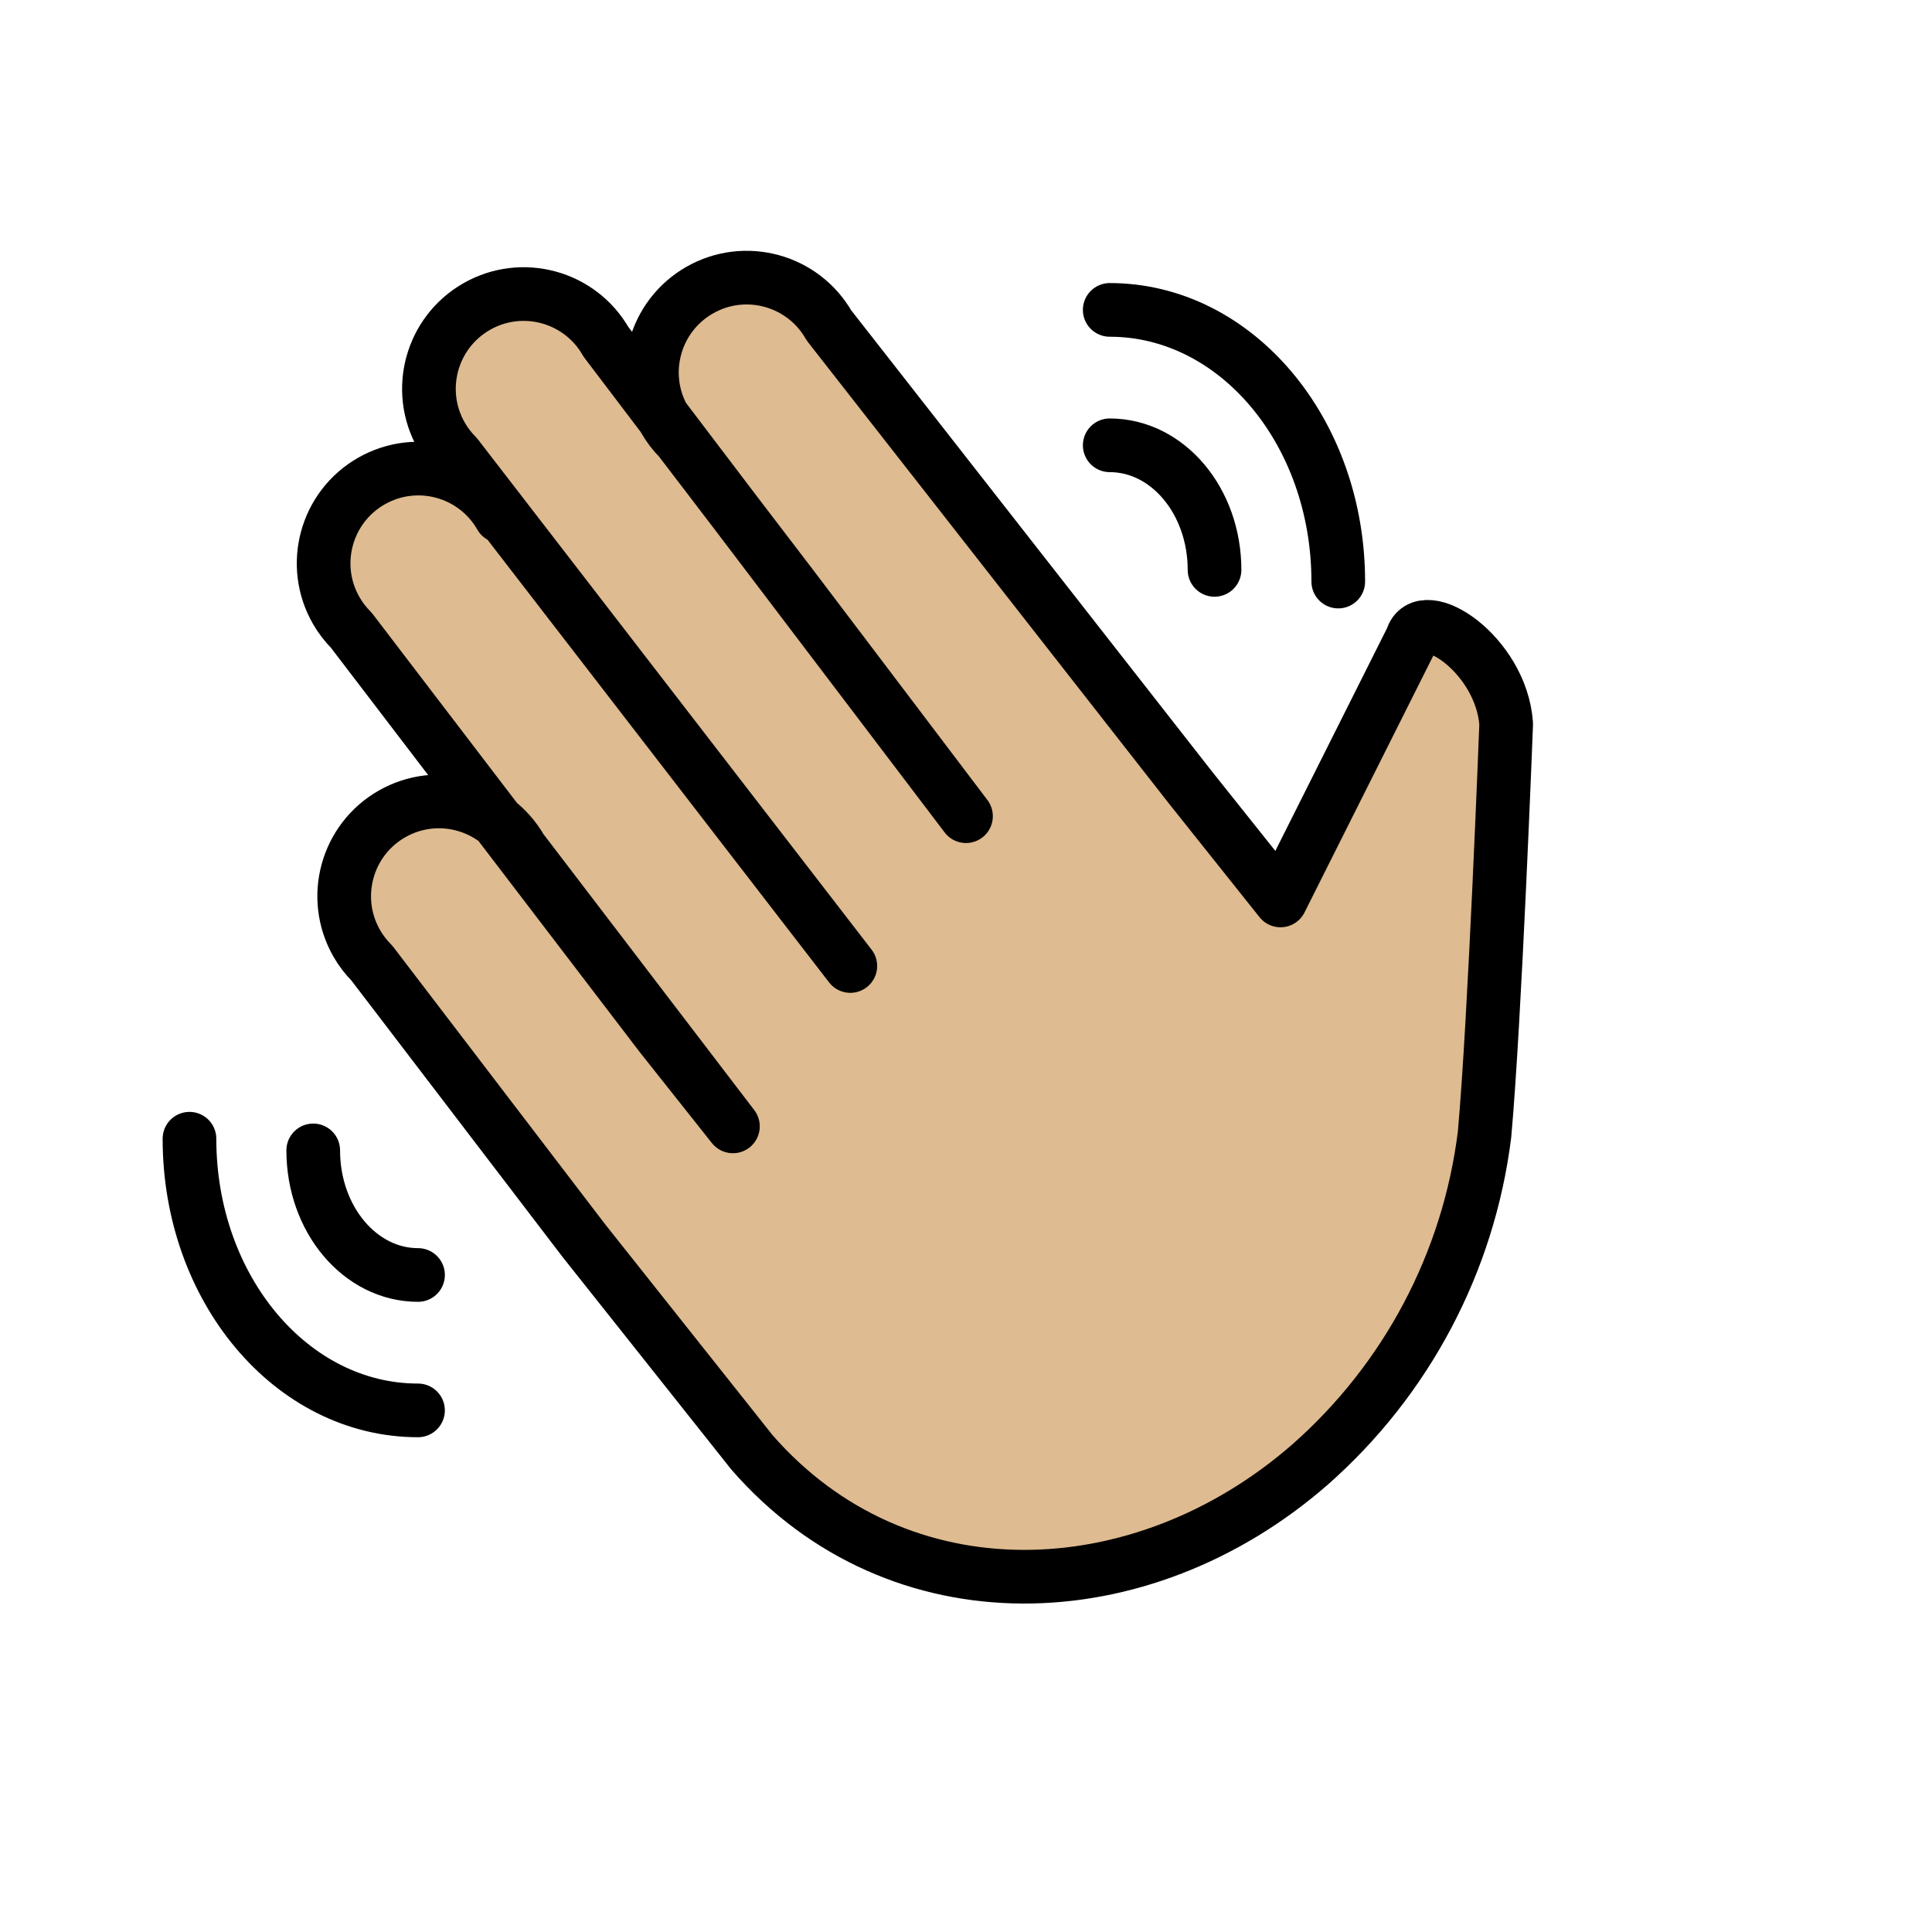
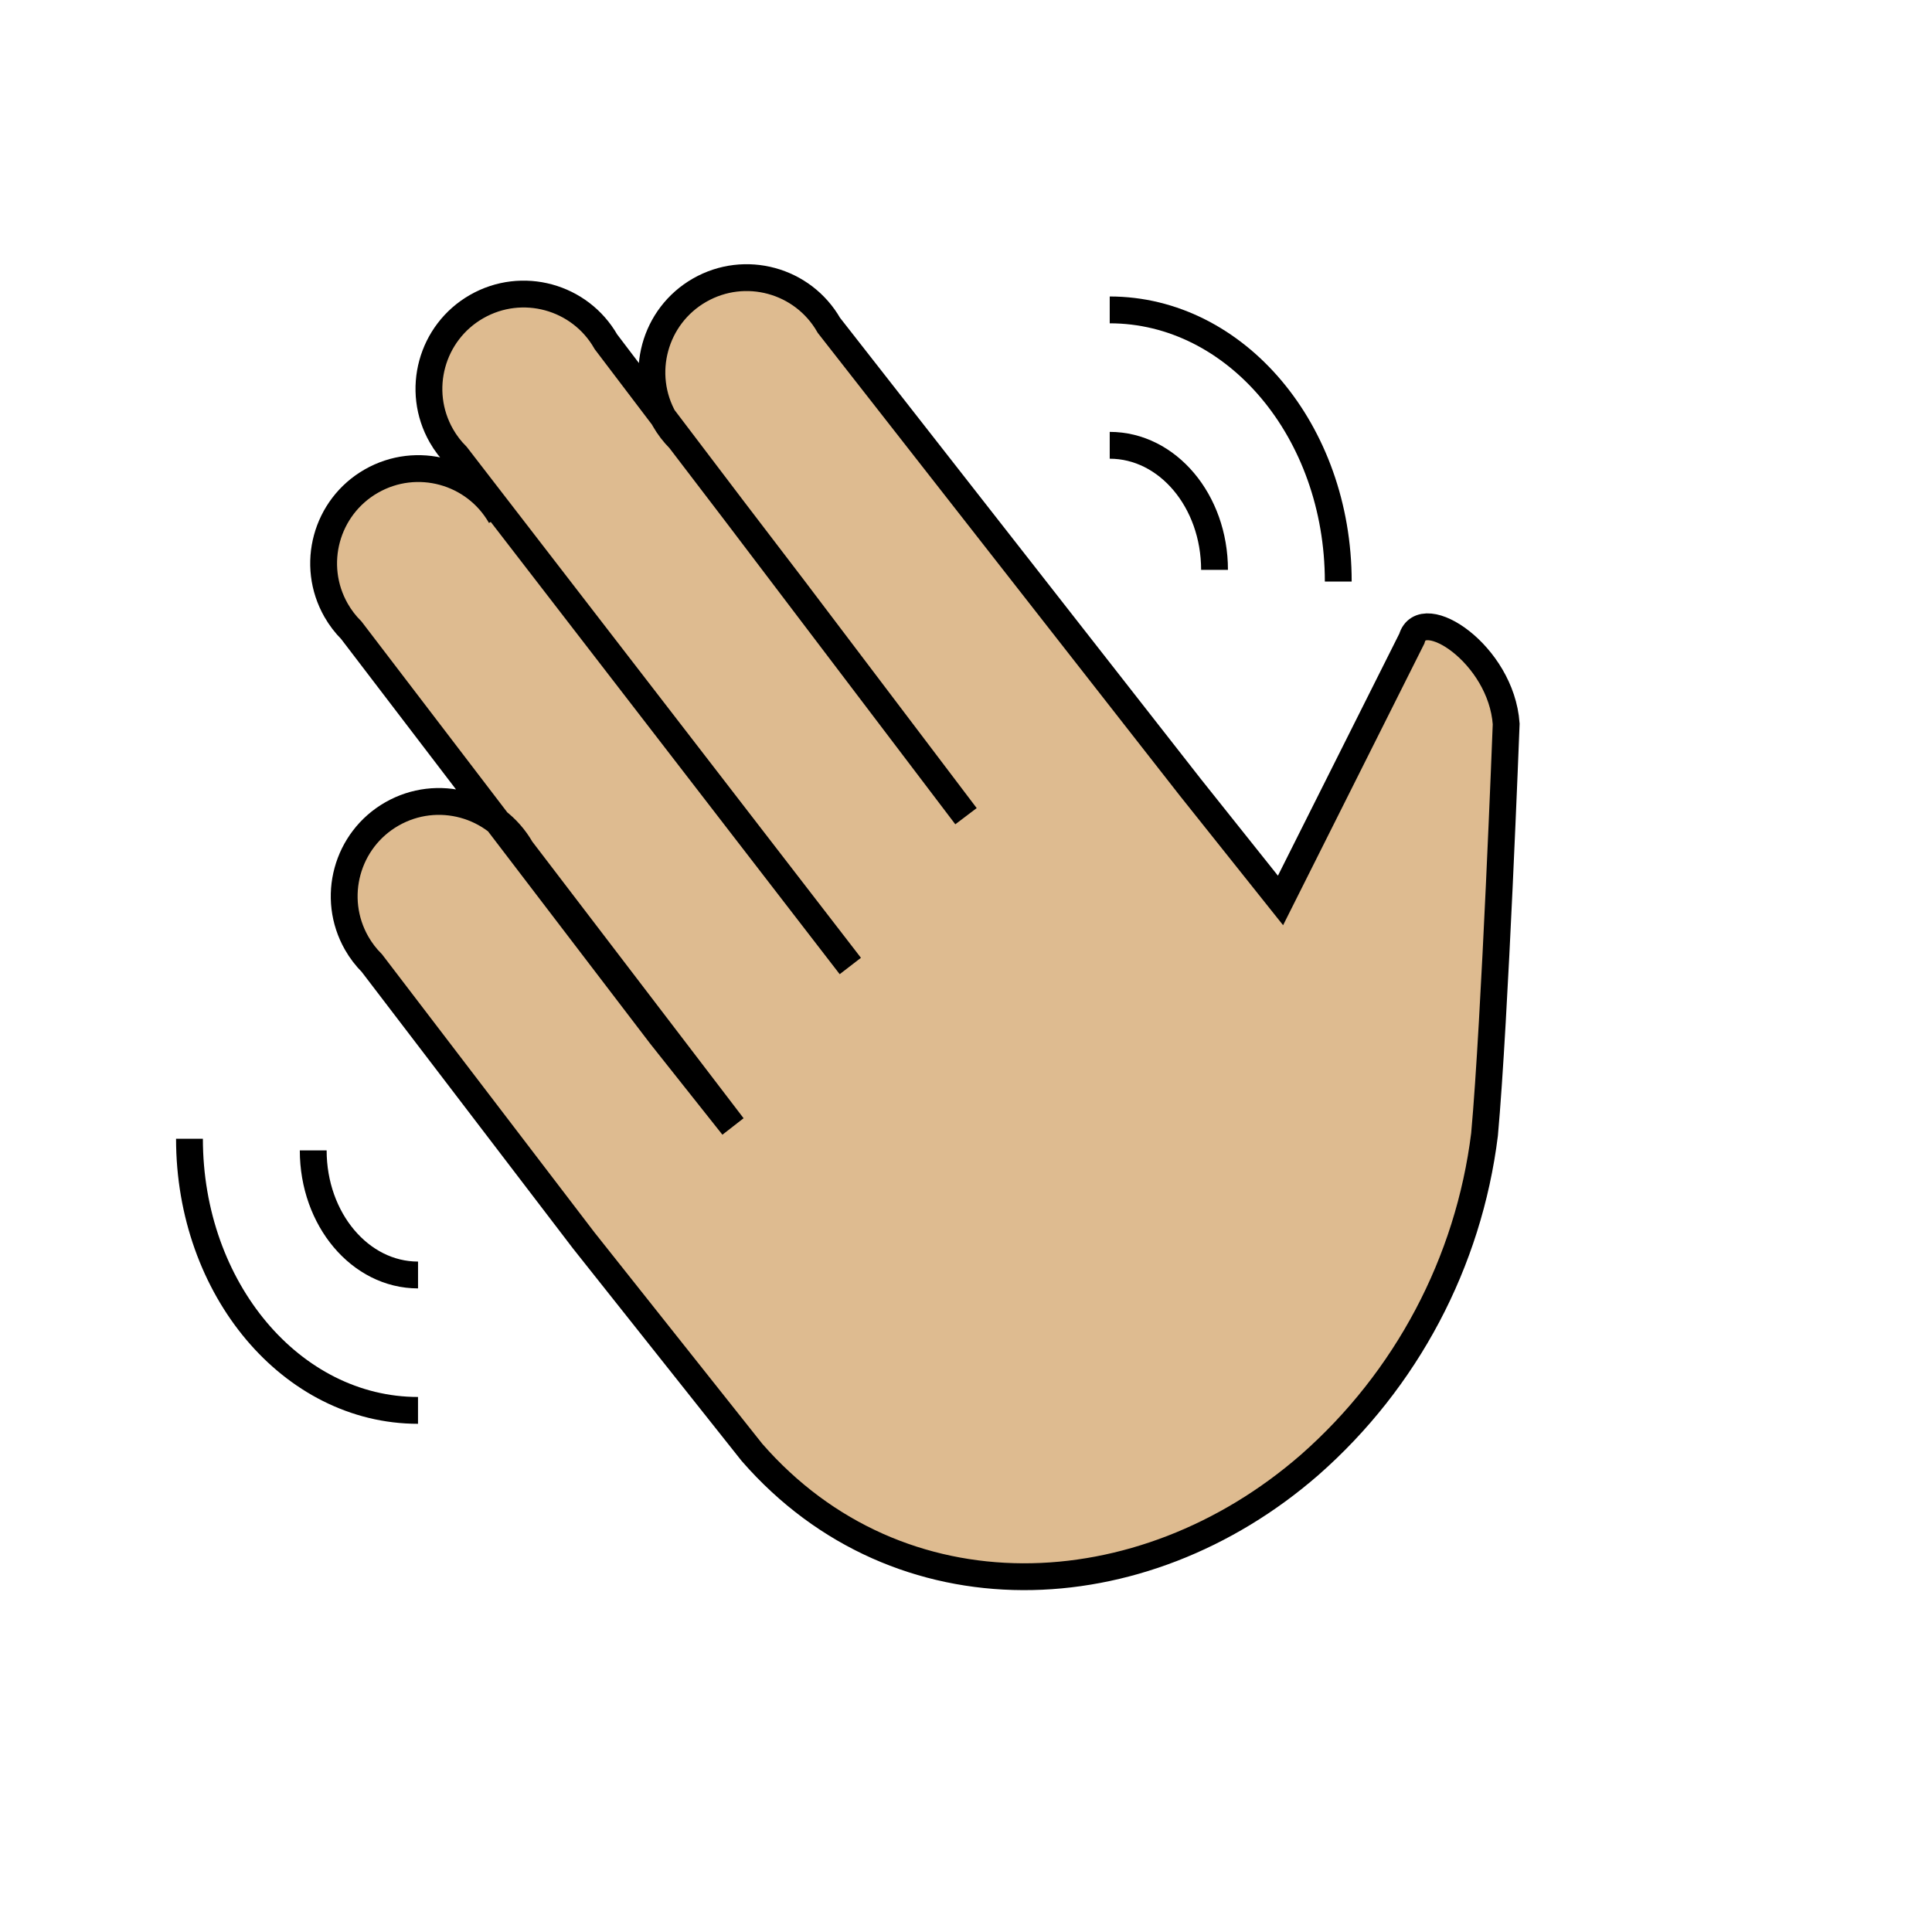
<svg xmlns="http://www.w3.org/2000/svg" id="emoji" viewBox="0 0 72 72" version="1.1">
  <g id="hair" />
  <g id="skin">
    <path fill="#debb90" d="M18.657,19.241c-0.968-1.693-3.126-2.28-4.818-1.312c-1.693,0.968-2.28,3.126-1.312,4.818 c0.155,0.271,0.346,0.521,0.567,0.742l11.532,15.1l2.688,3.388l-7.891-10.331 c-0.968-1.693-3.126-2.28-4.818-1.312s-2.28,3.126-1.312,4.818c0.155,0.271,0.346,0.521,0.567,0.742 L21.752,46.226l6.271,7.899c5.467,6.273,14.515,5.931,20.786,0.465c3.604-3.168,5.923-7.548,6.515-12.31 c0.386-4.233,0.807-15.301,0.807-15.301c-0.183-2.601-3.135-4.523-3.516-3.18l-4.894,9.758l-3.366-4.222 l3.366,4.222l-3.366-4.222L30.891,12.125c-0.968-1.693-3.126-2.28-4.818-1.312s-2.28,3.126-1.312,4.818 c0.155,0.271,0.346,0.521,0.567,0.742l4.249,5.563L36,30.417L22.581,12.737c-0.968-1.693-3.126-2.28-4.818-1.312 s-2.28,3.126-1.312,4.818c0.155,0.271,0.346,0.521,0.567,0.742L31.689,36" />
  </g>
  <g id="skin-shadow" />
  <g id="color" />
  <g id="line">
-     <path fill="none" stroke="#000000" stroke-linecap="round" stroke-linejoin="round" stroke-width="2" d="M18.657,19.241 c-0.968-1.693-3.126-2.28-4.818-1.312c-1.693,0.968-2.28,3.126-1.312,4.818 c0.155,0.271,0.346,0.521,0.567,0.742l11.532,15.1l2.688,3.388l-7.891-10.331 c-0.968-1.693-3.126-2.28-4.818-1.312s-2.28,3.126-1.312,4.818c0.155,0.271,0.346,0.521,0.567,0.742 L21.752,46.226l6.271,7.899c5.467,6.273,14.515,5.931,20.786,0.465c3.604-3.168,5.923-7.548,6.515-12.31 c0.386-4.233,0.807-15.301,0.807-15.301c-0.183-2.601-3.135-4.523-3.516-3.18l-4.894,9.758l-3.366-4.222 l3.366,4.222l-3.366-4.222L30.891,12.125c-0.968-1.693-3.126-2.28-4.818-1.312s-2.28,3.126-1.312,4.818 c0.155,0.271,0.346,0.521,0.567,0.742l4.249,5.563L36,30.417L22.581,12.737c-0.968-1.693-3.126-2.28-4.818-1.312 s-2.28,3.126-1.312,4.818c0.155,0.271,0.346,0.521,0.567,0.742L31.689,36" />
-     <path fill="none" stroke="#000000" stroke-linecap="round" stroke-linejoin="round" stroke-miterlimit="10" stroke-width="2" d="M11.673,42.872c0,2.566,1.747,4.643,3.906,4.643" />
-     <path fill="none" stroke="#000000" stroke-linecap="round" stroke-linejoin="round" stroke-miterlimit="10" stroke-width="2" d="M7.061,42.437c0,5.596,3.809,10.124,8.517,10.124" />
-     <path fill="none" stroke="#000000" stroke-linecap="round" stroke-linejoin="round" stroke-miterlimit="10" stroke-width="2" d="M45.262,21.238c0-2.566-1.747-4.643-3.906-4.643" />
-     <path fill="none" stroke="#000000" stroke-linecap="round" stroke-linejoin="round" stroke-miterlimit="10" stroke-width="2" d="M49.873,21.673c0-5.596-3.809-10.124-8.517-10.124" />
+     <path fill="none" stroke="#000000" strokeLinecap="round" strokeLinejoin="round" strokeWidth="2" d="M18.657,19.241 c-0.968-1.693-3.126-2.28-4.818-1.312c-1.693,0.968-2.28,3.126-1.312,4.818 c0.155,0.271,0.346,0.521,0.567,0.742l11.532,15.1l2.688,3.388l-7.891-10.331 c-0.968-1.693-3.126-2.28-4.818-1.312s-2.28,3.126-1.312,4.818c0.155,0.271,0.346,0.521,0.567,0.742 L21.752,46.226l6.271,7.899c5.467,6.273,14.515,5.931,20.786,0.465c3.604-3.168,5.923-7.548,6.515-12.31 c0.386-4.233,0.807-15.301,0.807-15.301c-0.183-2.601-3.135-4.523-3.516-3.18l-4.894,9.758l-3.366-4.222 l3.366,4.222l-3.366-4.222L30.891,12.125c-0.968-1.693-3.126-2.28-4.818-1.312s-2.28,3.126-1.312,4.818 c0.155,0.271,0.346,0.521,0.567,0.742l4.249,5.563L36,30.417L22.581,12.737c-0.968-1.693-3.126-2.28-4.818-1.312 s-2.28,3.126-1.312,4.818c0.155,0.271,0.346,0.521,0.567,0.742L31.689,36" />
+     <path fill="none" stroke="#000000" strokeLinecap="round" strokeLinejoin="round" strokeMiterlimit="10" strokeWidth="2" d="M11.673,42.872c0,2.566,1.747,4.643,3.906,4.643" />
+     <path fill="none" stroke="#000000" strokeLinecap="round" strokeLinejoin="round" strokeMiterlimit="10" strokeWidth="2" d="M7.061,42.437c0,5.596,3.809,10.124,8.517,10.124" />
+     <path fill="none" stroke="#000000" strokeLinecap="round" strokeLinejoin="round" strokeMiterlimit="10" strokeWidth="2" d="M45.262,21.238c0-2.566-1.747-4.643-3.906-4.643" />
+     <path fill="none" stroke="#000000" strokeLinecap="round" strokeLinejoin="round" strokeMiterlimit="10" strokeWidth="2" d="M49.873,21.673c0-5.596-3.809-10.124-8.517-10.124" />
  </g>
</svg>
